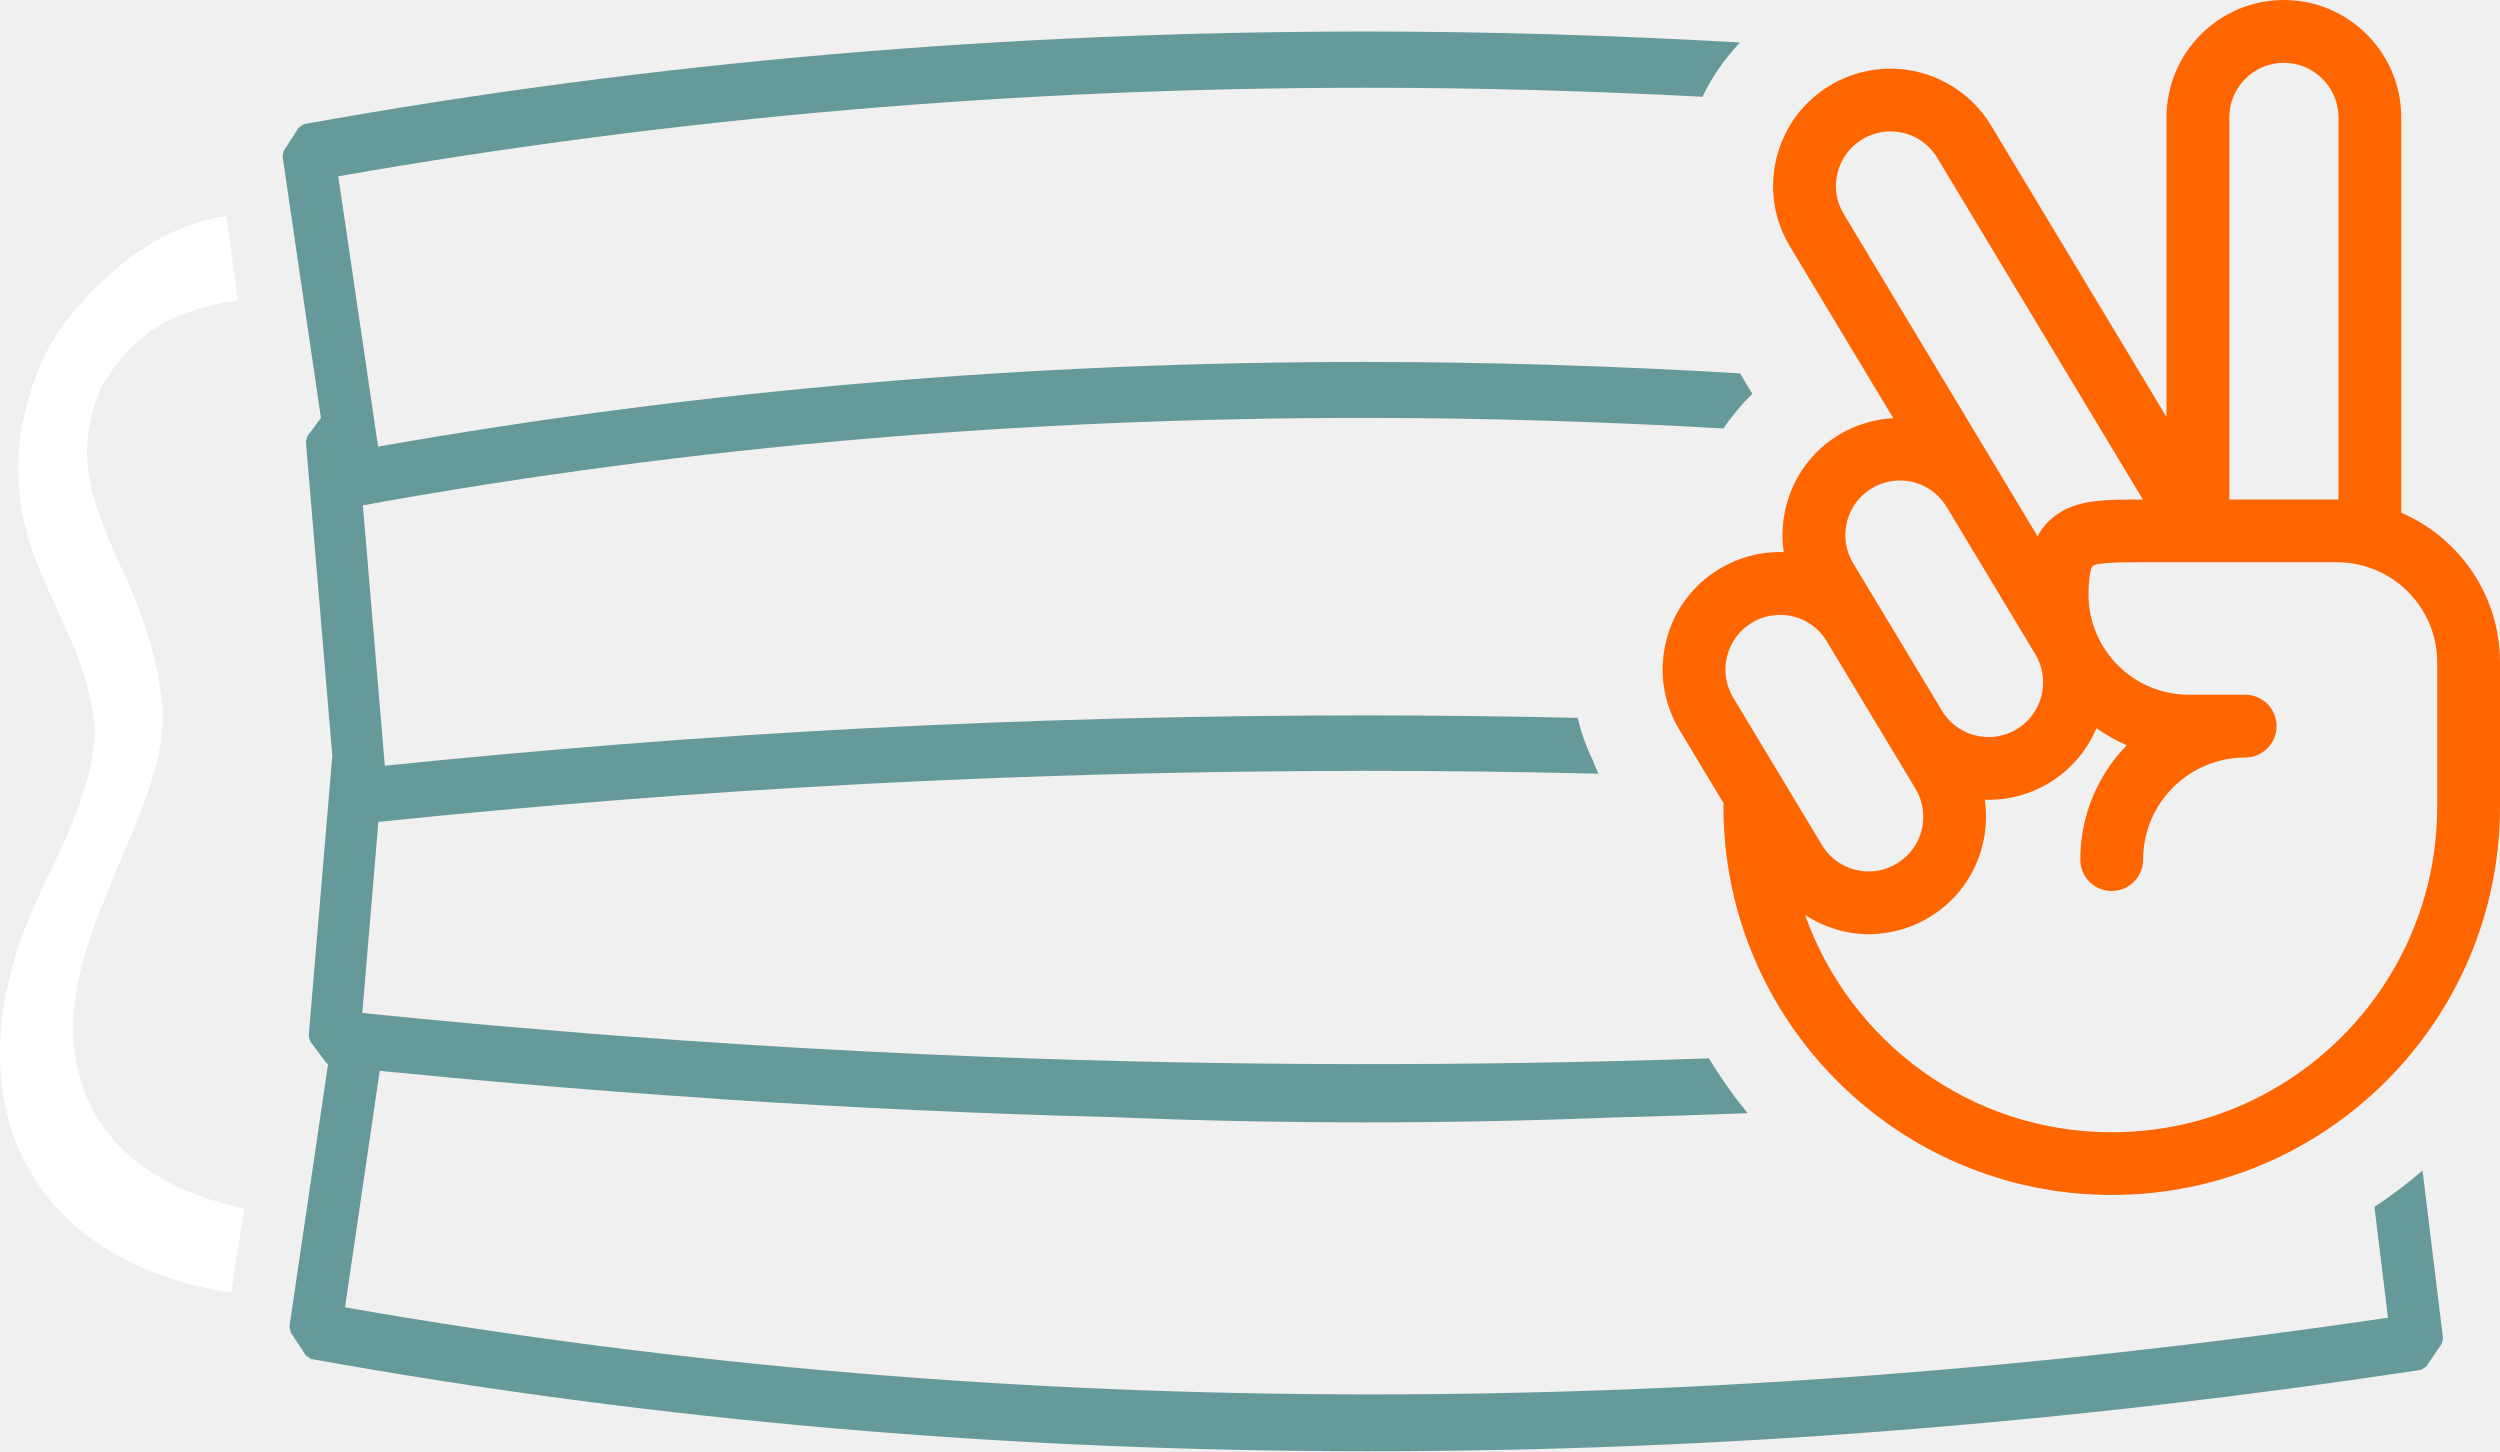
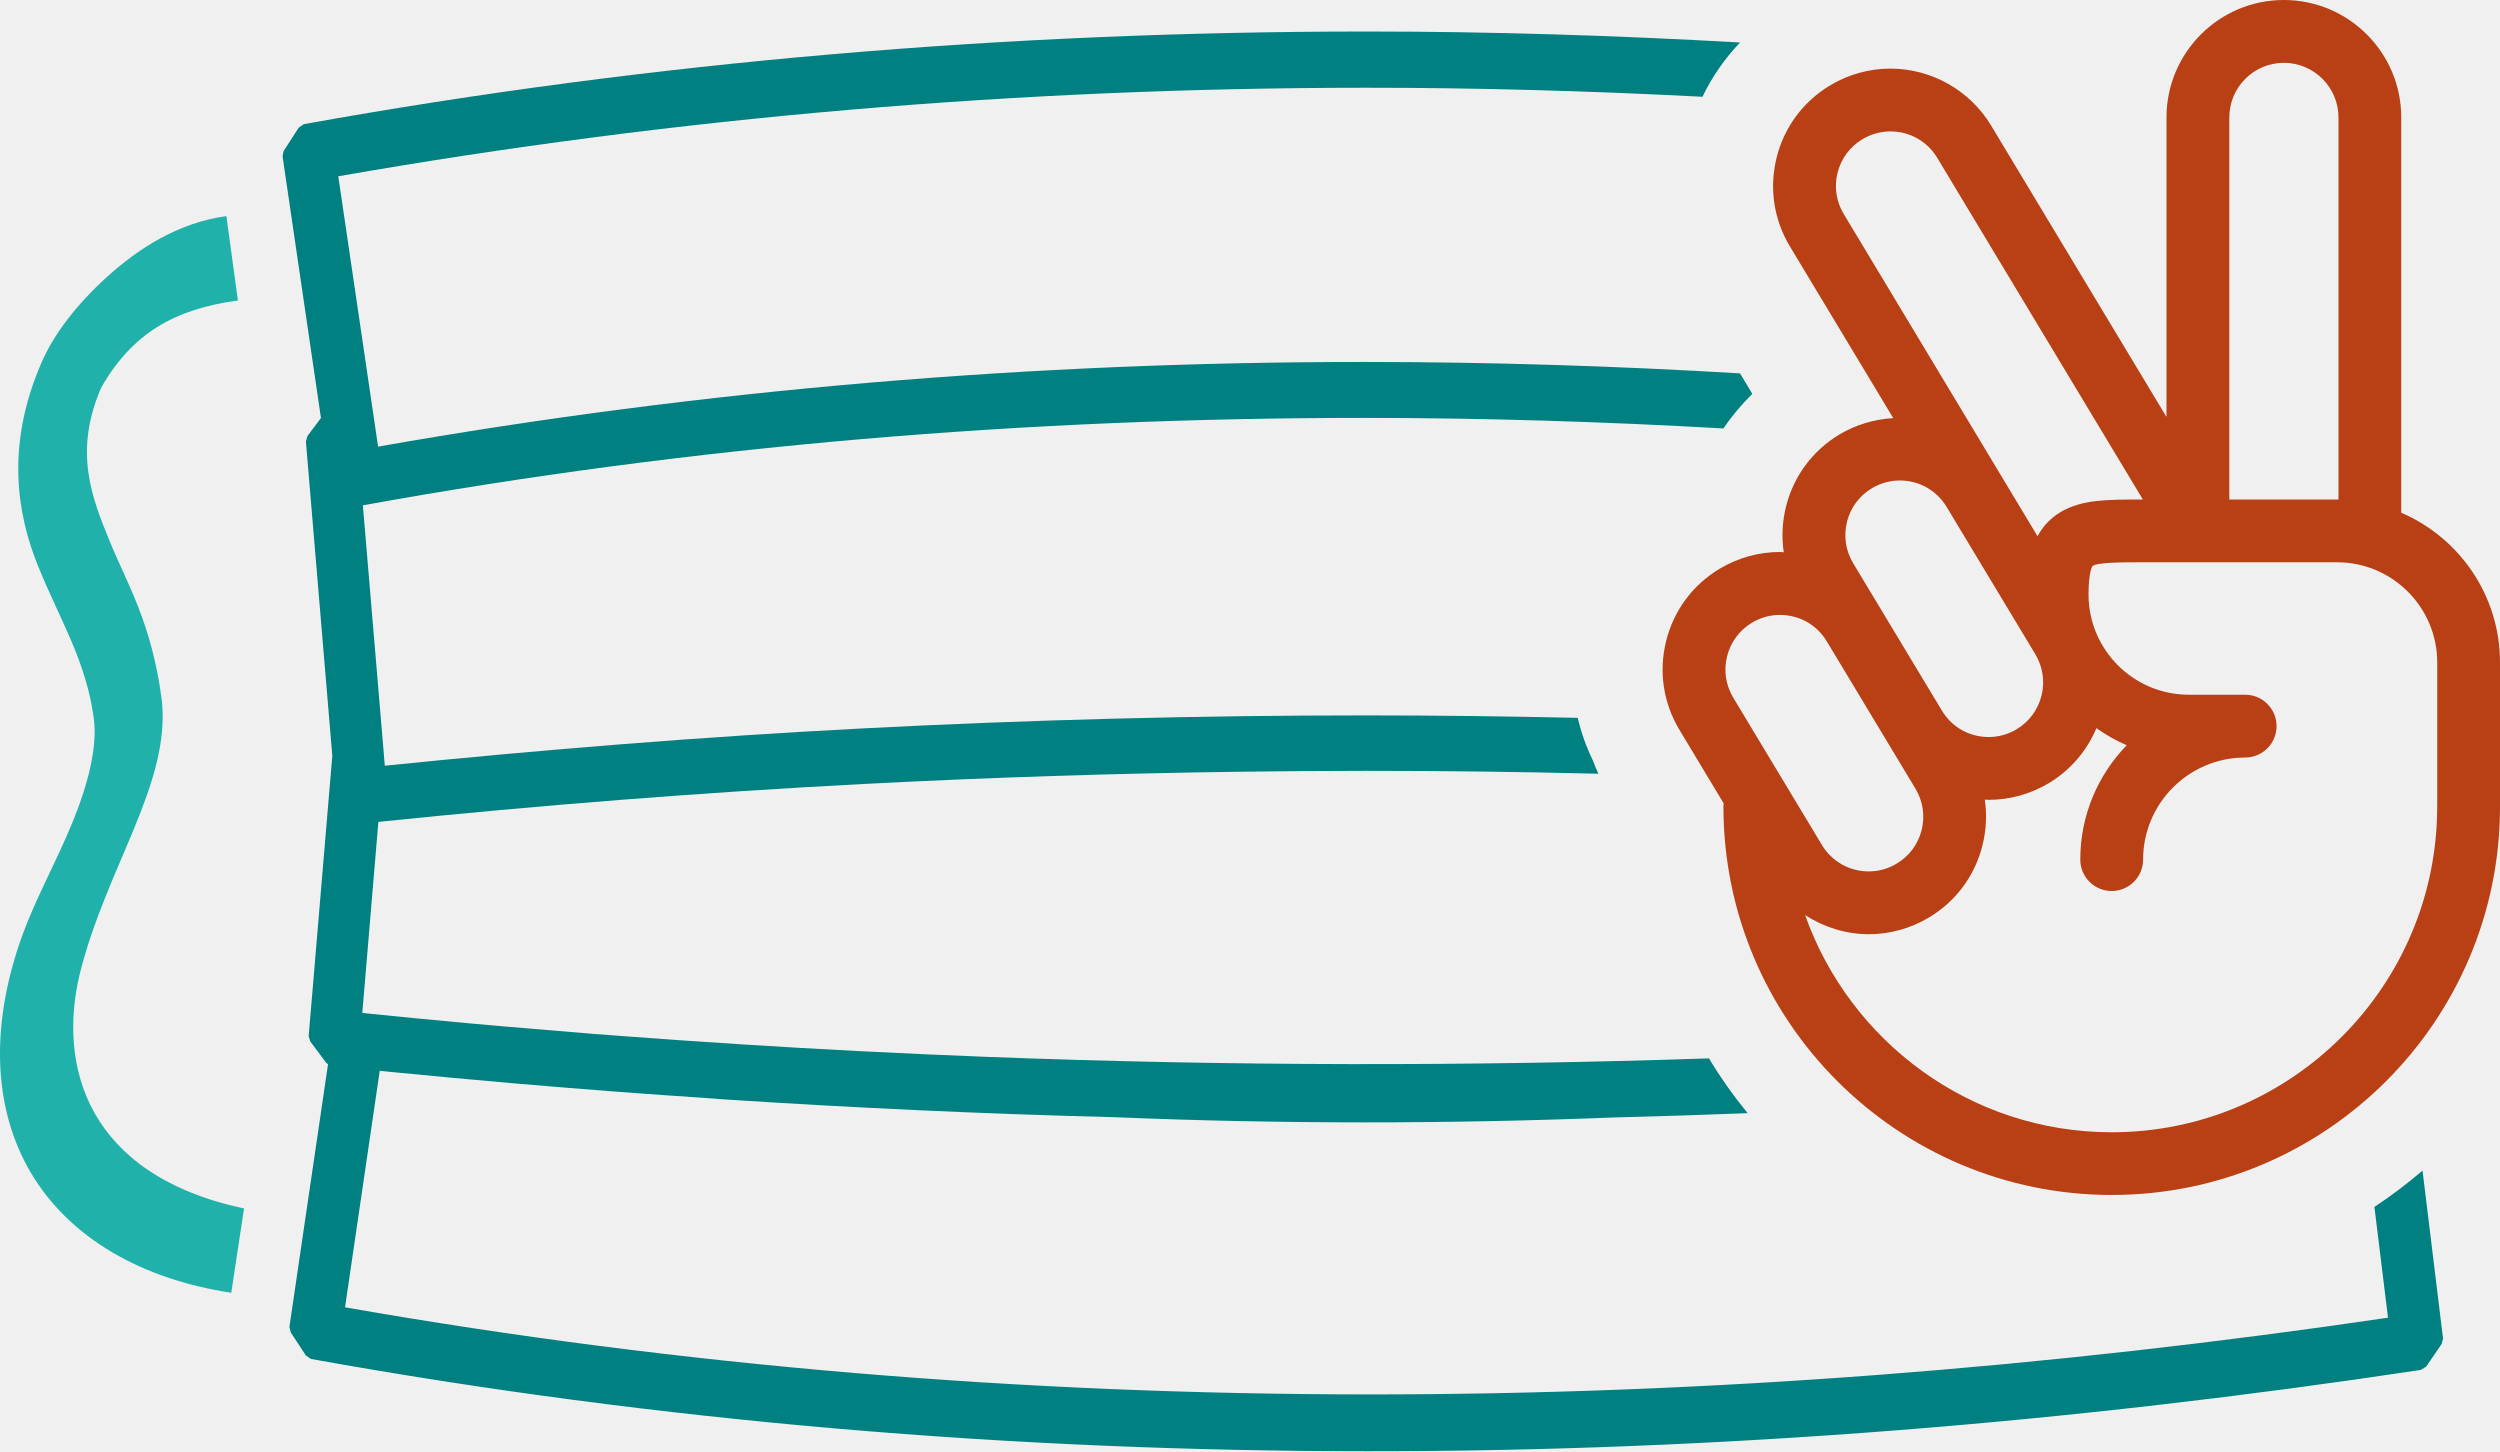
<svg width="44.018mm" height="25.549mm" viewBox="0 0 44.018 25.549" version="1.1">
-   <path d="M 3.986,3.805 C 3.139,3.92 2.438,4.375 1.89,4.87 1.343,5.364 0.949,5.884 0.732,6.381 0.1,7.835 0.293,9.039 0.674,9.977 1.055,10.915 1.518,11.636 1.652,12.655 1.718,13.151 1.55,13.812 1.273,14.487 0.996,15.161 0.63,15.82 0.402,16.444 c -0.577,1.578 -0.537,3.064 0.146,4.213 C 1.232,21.805 2.502,22.525 4.072,22.762 L 4.297,21.278 C 1.525,20.685 1.019,18.769 1.402,17.157 1.871,15.266 3.015,13.792 2.848,12.319 2.669,10.959 2.234,10.274 1.925,9.514 1.616,8.754 1.293,7.95 1.783,6.823 2.332,5.862 3.084,5.44 4.189,5.291 Z" style="color:#000000;line-height:normal;direction:ltr;dominant-baseline:auto;baseline-shift:baseline;white-space:normal;shape-padding:0;shape-margin:0;inline-size:0;clip-rule:nonzero;display:inline;overflow:visible;visibility:visible;isolation:auto;mix-blend-mode:normal;color-interpolation:sRGB;color-interpolation-filters:linearRGB;solid-color:#000000;solid-opacity:1;vector-effect:none;fill:#ffffff;fill-opacity:1;fill-rule:nonzero;stroke:none;stroke-width:1.5;stroke-linecap:butt;stroke-linejoin:miter;stroke-miterlimit:4;stroke-dasharray:none;stroke-dashoffset:0;stroke-opacity:1;color-rendering:auto;image-rendering:auto;shape-rendering:auto;enable-background:accumulate;stop-color:#000000" />
-   <path d="M 24.028,0.555 C 17.788,0.558 11.539,1.071 5.35,2.186 L 5.259,2.248 4.994,2.659 4.975,2.752 5.651,7.36 5.413,7.678 l -0.027,0.096 0.465,5.534 -0.416,4.934 0.027,0.094 0.285,0.381 0.029,0.018 -0.68,4.627 0.022,0.096 0.266,0.406 0.089,0.063 c 12.325,2.221 24.884,2.049 37.151,0.193 l 0.094,-0.058 0.273,-0.4 0.024,-0.094 -0.361,-2.957 c -0.269,0.23 -0.551,0.444 -0.847,0.639 l 0.239,1.951 C 30.149,24.956 17.998,25.109 6.075,23.018 l 0.611,-4.164 c 0.06,0.006 0.12,0.012 0.179,0.018 0.733,0.072 1.466,0.141 2.199,0.204 0.32,0.028 0.64,0.054 0.961,0.08 0.265,0.021 0.531,0.042 0.797,0.063 0.569,0.043 1.136,0.083 1.705,0.121 0.068,0.004 0.136,0.011 0.205,0.016 2.286,0.15 4.574,0.256 6.863,0.314 0.003,6.6e-5 0.005,-6.6e-5 0.008,0 2.944,0.123 5.897,0.121 8.848,0.004 0.002,-4.9e-5 0.004,4.7e-5 0.006,0 0.003,-6.4e-5 0.005,6.3e-5 0.008,0 h 0.002 c 0.768,-0.019 1.536,-0.045 2.304,-0.074 -0.249,-0.304 -0.477,-0.626 -0.681,-0.965 -4.23,0.142 -8.465,0.136 -12.695,-0.026 -0.743,-0.028 -1.487,-0.062 -2.23,-0.1 -0.011,-5.29e-4 -0.006,-1.85e-4 -0.004,0 h -0.002 c -1.429,-0.073 -2.859,-0.165 -4.287,-0.273 -0.145,-0.011 -0.289,-0.022 -0.436,-0.033 C 9.895,18.159 9.352,18.114 8.811,18.067 8.635,18.051 8.459,18.036 8.284,18.02 7.648,17.962 7.014,17.901 6.379,17.836 l 0.283,-3.365 c 2.847,-0.294 5.699,-0.519 8.555,-0.668 2.206,-0.115 4.415,-0.186 6.623,-0.215 0.736,-0.01 1.471,-0.015 2.207,-0.016 1.365,-2.06e-4 2.731,0.018 4.096,0.051 -0.035,-0.076 -0.067,-0.154 -0.097,-0.233 -0.117,-0.241 -0.206,-0.493 -0.268,-0.751 -1.244,-0.027 -2.488,-0.043 -3.732,-0.043 -2.959,5.29e-4 -5.918,0.077 -8.873,0.23 -2.804,0.146 -5.604,0.371 -8.398,0.656 L 6.757,13.262 6.389,8.897 C 12.207,7.842 18.108,7.357 24.03,7.358 c 2.104,5.3e-4 4.21,0.066 6.315,0.186 0.147,-0.219 0.319,-0.422 0.508,-0.61 L 30.637,6.574 C 28.435,6.443 26.232,6.374 24.03,6.373 18.203,6.372 12.393,6.851 6.657,7.864 L 5.956,3.104 C 11.943,2.054 17.985,1.548 24.026,1.545 h 0.004 c 1.983,-0.001 3.966,0.056 5.946,0.159 C 30.144,1.351 30.369,1.03 30.637,0.748 28.436,0.624 26.233,0.554 24.028,0.555 Z" style="color:#000000;line-height:normal;direction:ltr;dominant-baseline:auto;baseline-shift:baseline;white-space:normal;shape-padding:0;shape-margin:0;inline-size:0;clip-rule:nonzero;display:inline;overflow:visible;visibility:visible;isolation:auto;mix-blend-mode:normal;color-interpolation:sRGB;color-interpolation-filters:linearRGB;solid-color:#000000;solid-opacity:1;vector-effect:none;fill:#669999;fill-opacity:1;fill-rule:nonzero;stroke:none;stroke-width:0.277;stroke-linecap:round;stroke-linejoin:bevel;stroke-miterlimit:4;stroke-dasharray:none;stroke-dashoffset:0;stroke-opacity:1;color-rendering:auto;image-rendering:auto;shape-rendering:auto;enable-background:accumulate;stop-color:#000000" />
-   <path style="line-height:1;white-space:pre;inline-size:96.881;fill:#ff6600;fill-opacity:1;stroke:none;stroke-width:0.306" d="M 42.279,9.027 V 2.067 C 42.279,0.927 41.352,0 40.212,0 39.073,0 38.146,0.927 38.146,2.067 V 7.342 L 35.057,2.209 C 34.686,1.591 34.007,1.208 33.286,1.208 c -0.374,0 -0.742,0.102 -1.064,0.296 -0.473,0.284 -0.808,0.736 -0.941,1.272 -0.133,0.536 -0.05,1.091 0.235,1.564 l 1.819,3.022 c -0.334,0.019 -0.659,0.115 -0.948,0.288 -0.474,0.285 -0.808,0.736 -0.941,1.272 -0.066,0.266 -0.078,0.538 -0.039,0.802 -0.022,-0.001 -0.044,-0.005 -0.067,-0.005 -0.374,0 -0.742,0.103 -1.064,0.296 -0.473,0.285 -0.807,0.736 -0.94,1.272 -0.134,0.536 -0.05,1.092 0.235,1.565 l 0.779,1.295 c -0.002,0.019 -0.005,0.036 -0.005,0.056 0,3.77 3.066,6.837 6.837,6.837 3.769,0 6.836,-3.066 6.836,-6.837 V 11.664 c 2.63e-4,-1.181 -0.717,-2.197 -1.739,-2.637 z M 40.212,1.106 c 0.53,0 0.962,0.431 0.962,0.961 V 8.796 c -0.009,0 -0.017,-0.001 -0.026,-0.001 H 39.252 V 2.067 c 0,-0.53 0.431,-0.961 0.961,-0.961 z m -7.858,1.937 c 0.062,-0.249 0.217,-0.459 0.437,-0.591 0.15,-0.09 0.321,-0.138 0.494,-0.138 0.341,0 0.649,0.174 0.825,0.466 l 3.62,6.015 h -0.015 c -0.612,0 -1.055,0 -1.424,0.215 -0.192,0.112 -0.323,0.262 -0.416,0.431 L 32.464,3.77 C 32.331,3.55 32.292,3.292 32.354,3.043 Z m 0.165,6.147 c 0.062,-0.249 0.217,-0.459 0.437,-0.592 0.15,-0.09 0.321,-0.138 0.494,-0.138 0.341,0 0.649,0.174 0.825,0.466 l 1.562,2.594 c 0.273,0.454 0.126,1.046 -0.328,1.319 -0.149,0.09 -0.32,0.138 -0.493,0.138 -0.342,0 -0.65,-0.174 -0.825,-0.466 L 32.629,9.917 C 32.497,9.697 32.458,9.439 32.52,9.19 Z m -2.11,2.366 c 0.062,-0.249 0.217,-0.459 0.438,-0.592 0.149,-0.09 0.32,-0.137 0.493,-0.137 0.341,0 0.65,0.174 0.825,0.466 l 1.561,2.593 c 0.132,0.22 0.171,0.478 0.109,0.727 -0.062,0.25 -0.217,0.459 -0.438,0.592 -0.149,0.091 -0.32,0.138 -0.493,0.138 0,0 0,0 -5.29e-4,0 -0.34,0 -0.649,-0.174 -0.825,-0.466 l -1.561,-2.593 c -0.132,-0.22 -0.171,-0.478 -0.109,-0.727 z m 12.503,2.649 c 0,3.16 -2.571,5.731 -5.731,5.731 -2.491,0 -4.61,-1.6 -5.398,-3.824 0.33,0.213 0.718,0.337 1.12,0.337 0,0 0,0 5.29e-4,0 0.374,0 0.742,-0.103 1.064,-0.297 0.473,-0.284 0.807,-0.736 0.939,-1.272 0.066,-0.266 0.079,-0.538 0.04,-0.801 0.022,6.09e-4 0.044,0.004 0.066,0.004 5.3e-4,0 0,0 5.3e-4,0 0.374,0 0.742,-0.102 1.064,-0.296 0.389,-0.234 0.671,-0.577 0.835,-0.966 0.167,0.116 0.343,0.221 0.534,0.3 -0.506,0.522 -0.818,1.231 -0.818,2.014 0,0.305 0.247,0.553 0.553,0.553 0.305,0 0.553,-0.248 0.553,-0.553 0,-0.991 0.806,-1.797 1.797,-1.797 0.305,0 0.553,-0.247 0.553,-0.553 0,-0.305 -0.247,-0.553 -0.553,-0.553 h -0.993 c -0.973,0 -1.765,-0.792 -1.765,-1.765 0,-0.416 0.07,-0.499 0.07,-0.5 0.083,-0.067 0.538,-0.067 0.871,-0.067 H 41.148 c 0.974,0 1.765,0.792 1.765,1.765 v 2.54 z" />
+   <path d="M 3.986,3.805 C 3.139,3.92 2.438,4.375 1.89,4.87 1.343,5.364 0.949,5.884 0.732,6.381 0.1,7.835 0.293,9.039 0.674,9.977 1.055,10.915 1.518,11.636 1.652,12.655 1.718,13.151 1.55,13.812 1.273,14.487 0.996,15.161 0.63,15.82 0.402,16.444 c -0.577,1.578 -0.537,3.064 0.146,4.213 C 1.232,21.805 2.502,22.525 4.072,22.762 L 4.297,21.278 C 1.525,20.685 1.019,18.769 1.402,17.157 1.871,15.266 3.015,13.792 2.848,12.319 2.669,10.959 2.234,10.274 1.925,9.514 1.616,8.754 1.293,7.95 1.783,6.823 2.332,5.862 3.084,5.44 4.189,5.291 Z" style="color:#000000;line-height:normal;direction:ltr;dominant-baseline:auto;baseline-shift:baseline;white-space:normal;shape-padding:0;shape-margin:0;inline-size:0;clip-rule:nonzero;display:inline;overflow:visible;visibility:visible;isolation:auto;mix-blend-mode:normal;color-interpolation:sRGB;color-interpolation-filters:linearRGB;solid-color:#000000;solid-opacity:1;vector-effect:none;fill:#20B2AA;fill-opacity:1;fill-rule:nonzero;stroke:none;stroke-width:1.5;stroke-linecap:butt;stroke-linejoin:miter;stroke-miterlimit:4;stroke-dasharray:none;stroke-dashoffset:0;stroke-opacity:1;color-rendering:auto;image-rendering:auto;shape-rendering:auto;enable-background:accumulate;stop-color:#000000" />
+   <path d="M 24.028,0.555 C 17.788,0.558 11.539,1.071 5.35,2.186 L 5.259,2.248 4.994,2.659 4.975,2.752 5.651,7.36 5.413,7.678 l -0.027,0.096 0.465,5.534 -0.416,4.934 0.027,0.094 0.285,0.381 0.029,0.018 -0.68,4.627 0.022,0.096 0.266,0.406 0.089,0.063 c 12.325,2.221 24.884,2.049 37.151,0.193 l 0.094,-0.058 0.273,-0.4 0.024,-0.094 -0.361,-2.957 c -0.269,0.23 -0.551,0.444 -0.847,0.639 l 0.239,1.951 C 30.149,24.956 17.998,25.109 6.075,23.018 l 0.611,-4.164 c 0.06,0.006 0.12,0.012 0.179,0.018 0.733,0.072 1.466,0.141 2.199,0.204 0.32,0.028 0.64,0.054 0.961,0.08 0.265,0.021 0.531,0.042 0.797,0.063 0.569,0.043 1.136,0.083 1.705,0.121 0.068,0.004 0.136,0.011 0.205,0.016 2.286,0.15 4.574,0.256 6.863,0.314 0.003,6.6e-5 0.005,-6.6e-5 0.008,0 2.944,0.123 5.897,0.121 8.848,0.004 0.002,-4.9e-5 0.004,4.7e-5 0.006,0 0.003,-6.4e-5 0.005,6.3e-5 0.008,0 h 0.002 c 0.768,-0.019 1.536,-0.045 2.304,-0.074 -0.249,-0.304 -0.477,-0.626 -0.681,-0.965 -4.23,0.142 -8.465,0.136 -12.695,-0.026 -0.743,-0.028 -1.487,-0.062 -2.23,-0.1 -0.011,-5.29e-4 -0.006,-1.85e-4 -0.004,0 h -0.002 c -1.429,-0.073 -2.859,-0.165 -4.287,-0.273 -0.145,-0.011 -0.289,-0.022 -0.436,-0.033 C 9.895,18.159 9.352,18.114 8.811,18.067 8.635,18.051 8.459,18.036 8.284,18.02 7.648,17.962 7.014,17.901 6.379,17.836 l 0.283,-3.365 c 2.847,-0.294 5.699,-0.519 8.555,-0.668 2.206,-0.115 4.415,-0.186 6.623,-0.215 0.736,-0.01 1.471,-0.015 2.207,-0.016 1.365,-2.06e-4 2.731,0.018 4.096,0.051 -0.035,-0.076 -0.067,-0.154 -0.097,-0.233 -0.117,-0.241 -0.206,-0.493 -0.268,-0.751 -1.244,-0.027 -2.488,-0.043 -3.732,-0.043 -2.959,5.29e-4 -5.918,0.077 -8.873,0.23 -2.804,0.146 -5.604,0.371 -8.398,0.656 L 6.757,13.262 6.389,8.897 C 12.207,7.842 18.108,7.357 24.03,7.358 c 2.104,5.3e-4 4.21,0.066 6.315,0.186 0.147,-0.219 0.319,-0.422 0.508,-0.61 L 30.637,6.574 C 28.435,6.443 26.232,6.374 24.03,6.373 18.203,6.372 12.393,6.851 6.657,7.864 L 5.956,3.104 C 11.943,2.054 17.985,1.548 24.026,1.545 h 0.004 c 1.983,-0.001 3.966,0.056 5.946,0.159 C 30.144,1.351 30.369,1.03 30.637,0.748 28.436,0.624 26.233,0.554 24.028,0.555 Z" style="color:#000000;line-height:normal;direction:ltr;dominant-baseline:auto;baseline-shift:baseline;white-space:normal;shape-padding:0;shape-margin:0;inline-size:0;clip-rule:nonzero;display:inline;overflow:visible;visibility:visible;isolation:auto;mix-blend-mode:normal;color-interpolation:sRGB;color-interpolation-filters:linearRGB;solid-color:#000000;solid-opacity:1;vector-effect:none;fill:#008080;fill-opacity:1;fill-rule:nonzero;stroke:none;stroke-width:0.277;stroke-linecap:round;stroke-linejoin:bevel;stroke-miterlimit:4;stroke-dasharray:none;stroke-dashoffset:0;stroke-opacity:1;color-rendering:auto;image-rendering:auto;shape-rendering:auto;enable-background:accumulate;stop-color:#000000" />
+   <path style="line-height:1;white-space:pre;inline-size:96.881;fill:#b84014;fill-opacity:1;stroke:none;stroke-width:0.306" d="M 42.279,9.027 V 2.067 C 42.279,0.927 41.352,0 40.212,0 39.073,0 38.146,0.927 38.146,2.067 V 7.342 L 35.057,2.209 C 34.686,1.591 34.007,1.208 33.286,1.208 c -0.374,0 -0.742,0.102 -1.064,0.296 -0.473,0.284 -0.808,0.736 -0.941,1.272 -0.133,0.536 -0.05,1.091 0.235,1.564 l 1.819,3.022 c -0.334,0.019 -0.659,0.115 -0.948,0.288 -0.474,0.285 -0.808,0.736 -0.941,1.272 -0.066,0.266 -0.078,0.538 -0.039,0.802 -0.022,-0.001 -0.044,-0.005 -0.067,-0.005 -0.374,0 -0.742,0.103 -1.064,0.296 -0.473,0.285 -0.807,0.736 -0.94,1.272 -0.134,0.536 -0.05,1.092 0.235,1.565 l 0.779,1.295 c -0.002,0.019 -0.005,0.036 -0.005,0.056 0,3.77 3.066,6.837 6.837,6.837 3.769,0 6.836,-3.066 6.836,-6.837 V 11.664 c 2.63e-4,-1.181 -0.717,-2.197 -1.739,-2.637 z M 40.212,1.106 c 0.53,0 0.962,0.431 0.962,0.961 V 8.796 c -0.009,0 -0.017,-0.001 -0.026,-0.001 H 39.252 V 2.067 c 0,-0.53 0.431,-0.961 0.961,-0.961 z m -7.858,1.937 c 0.062,-0.249 0.217,-0.459 0.437,-0.591 0.15,-0.09 0.321,-0.138 0.494,-0.138 0.341,0 0.649,0.174 0.825,0.466 l 3.62,6.015 h -0.015 c -0.612,0 -1.055,0 -1.424,0.215 -0.192,0.112 -0.323,0.262 -0.416,0.431 L 32.464,3.77 C 32.331,3.55 32.292,3.292 32.354,3.043 Z m 0.165,6.147 c 0.062,-0.249 0.217,-0.459 0.437,-0.592 0.15,-0.09 0.321,-0.138 0.494,-0.138 0.341,0 0.649,0.174 0.825,0.466 l 1.562,2.594 c 0.273,0.454 0.126,1.046 -0.328,1.319 -0.149,0.09 -0.32,0.138 -0.493,0.138 -0.342,0 -0.65,-0.174 -0.825,-0.466 L 32.629,9.917 C 32.497,9.697 32.458,9.439 32.52,9.19 Z m -2.11,2.366 c 0.062,-0.249 0.217,-0.459 0.438,-0.592 0.149,-0.09 0.32,-0.137 0.493,-0.137 0.341,0 0.65,0.174 0.825,0.466 l 1.561,2.593 c 0.132,0.22 0.171,0.478 0.109,0.727 -0.062,0.25 -0.217,0.459 -0.438,0.592 -0.149,0.091 -0.32,0.138 -0.493,0.138 0,0 0,0 -5.29e-4,0 -0.34,0 -0.649,-0.174 -0.825,-0.466 l -1.561,-2.593 c -0.132,-0.22 -0.171,-0.478 -0.109,-0.727 z m 12.503,2.649 c 0,3.16 -2.571,5.731 -5.731,5.731 -2.491,0 -4.61,-1.6 -5.398,-3.824 0.33,0.213 0.718,0.337 1.12,0.337 0,0 0,0 5.29e-4,0 0.374,0 0.742,-0.103 1.064,-0.297 0.473,-0.284 0.807,-0.736 0.939,-1.272 0.066,-0.266 0.079,-0.538 0.04,-0.801 0.022,6.09e-4 0.044,0.004 0.066,0.004 5.3e-4,0 0,0 5.3e-4,0 0.374,0 0.742,-0.102 1.064,-0.296 0.389,-0.234 0.671,-0.577 0.835,-0.966 0.167,0.116 0.343,0.221 0.534,0.3 -0.506,0.522 -0.818,1.231 -0.818,2.014 0,0.305 0.247,0.553 0.553,0.553 0.305,0 0.553,-0.248 0.553,-0.553 0,-0.991 0.806,-1.797 1.797,-1.797 0.305,0 0.553,-0.247 0.553,-0.553 0,-0.305 -0.247,-0.553 -0.553,-0.553 h -0.993 c -0.973,0 -1.765,-0.792 -1.765,-1.765 0,-0.416 0.07,-0.499 0.07,-0.5 0.083,-0.067 0.538,-0.067 0.871,-0.067 H 41.148 c 0.974,0 1.765,0.792 1.765,1.765 v 2.54 z" />
</svg>
